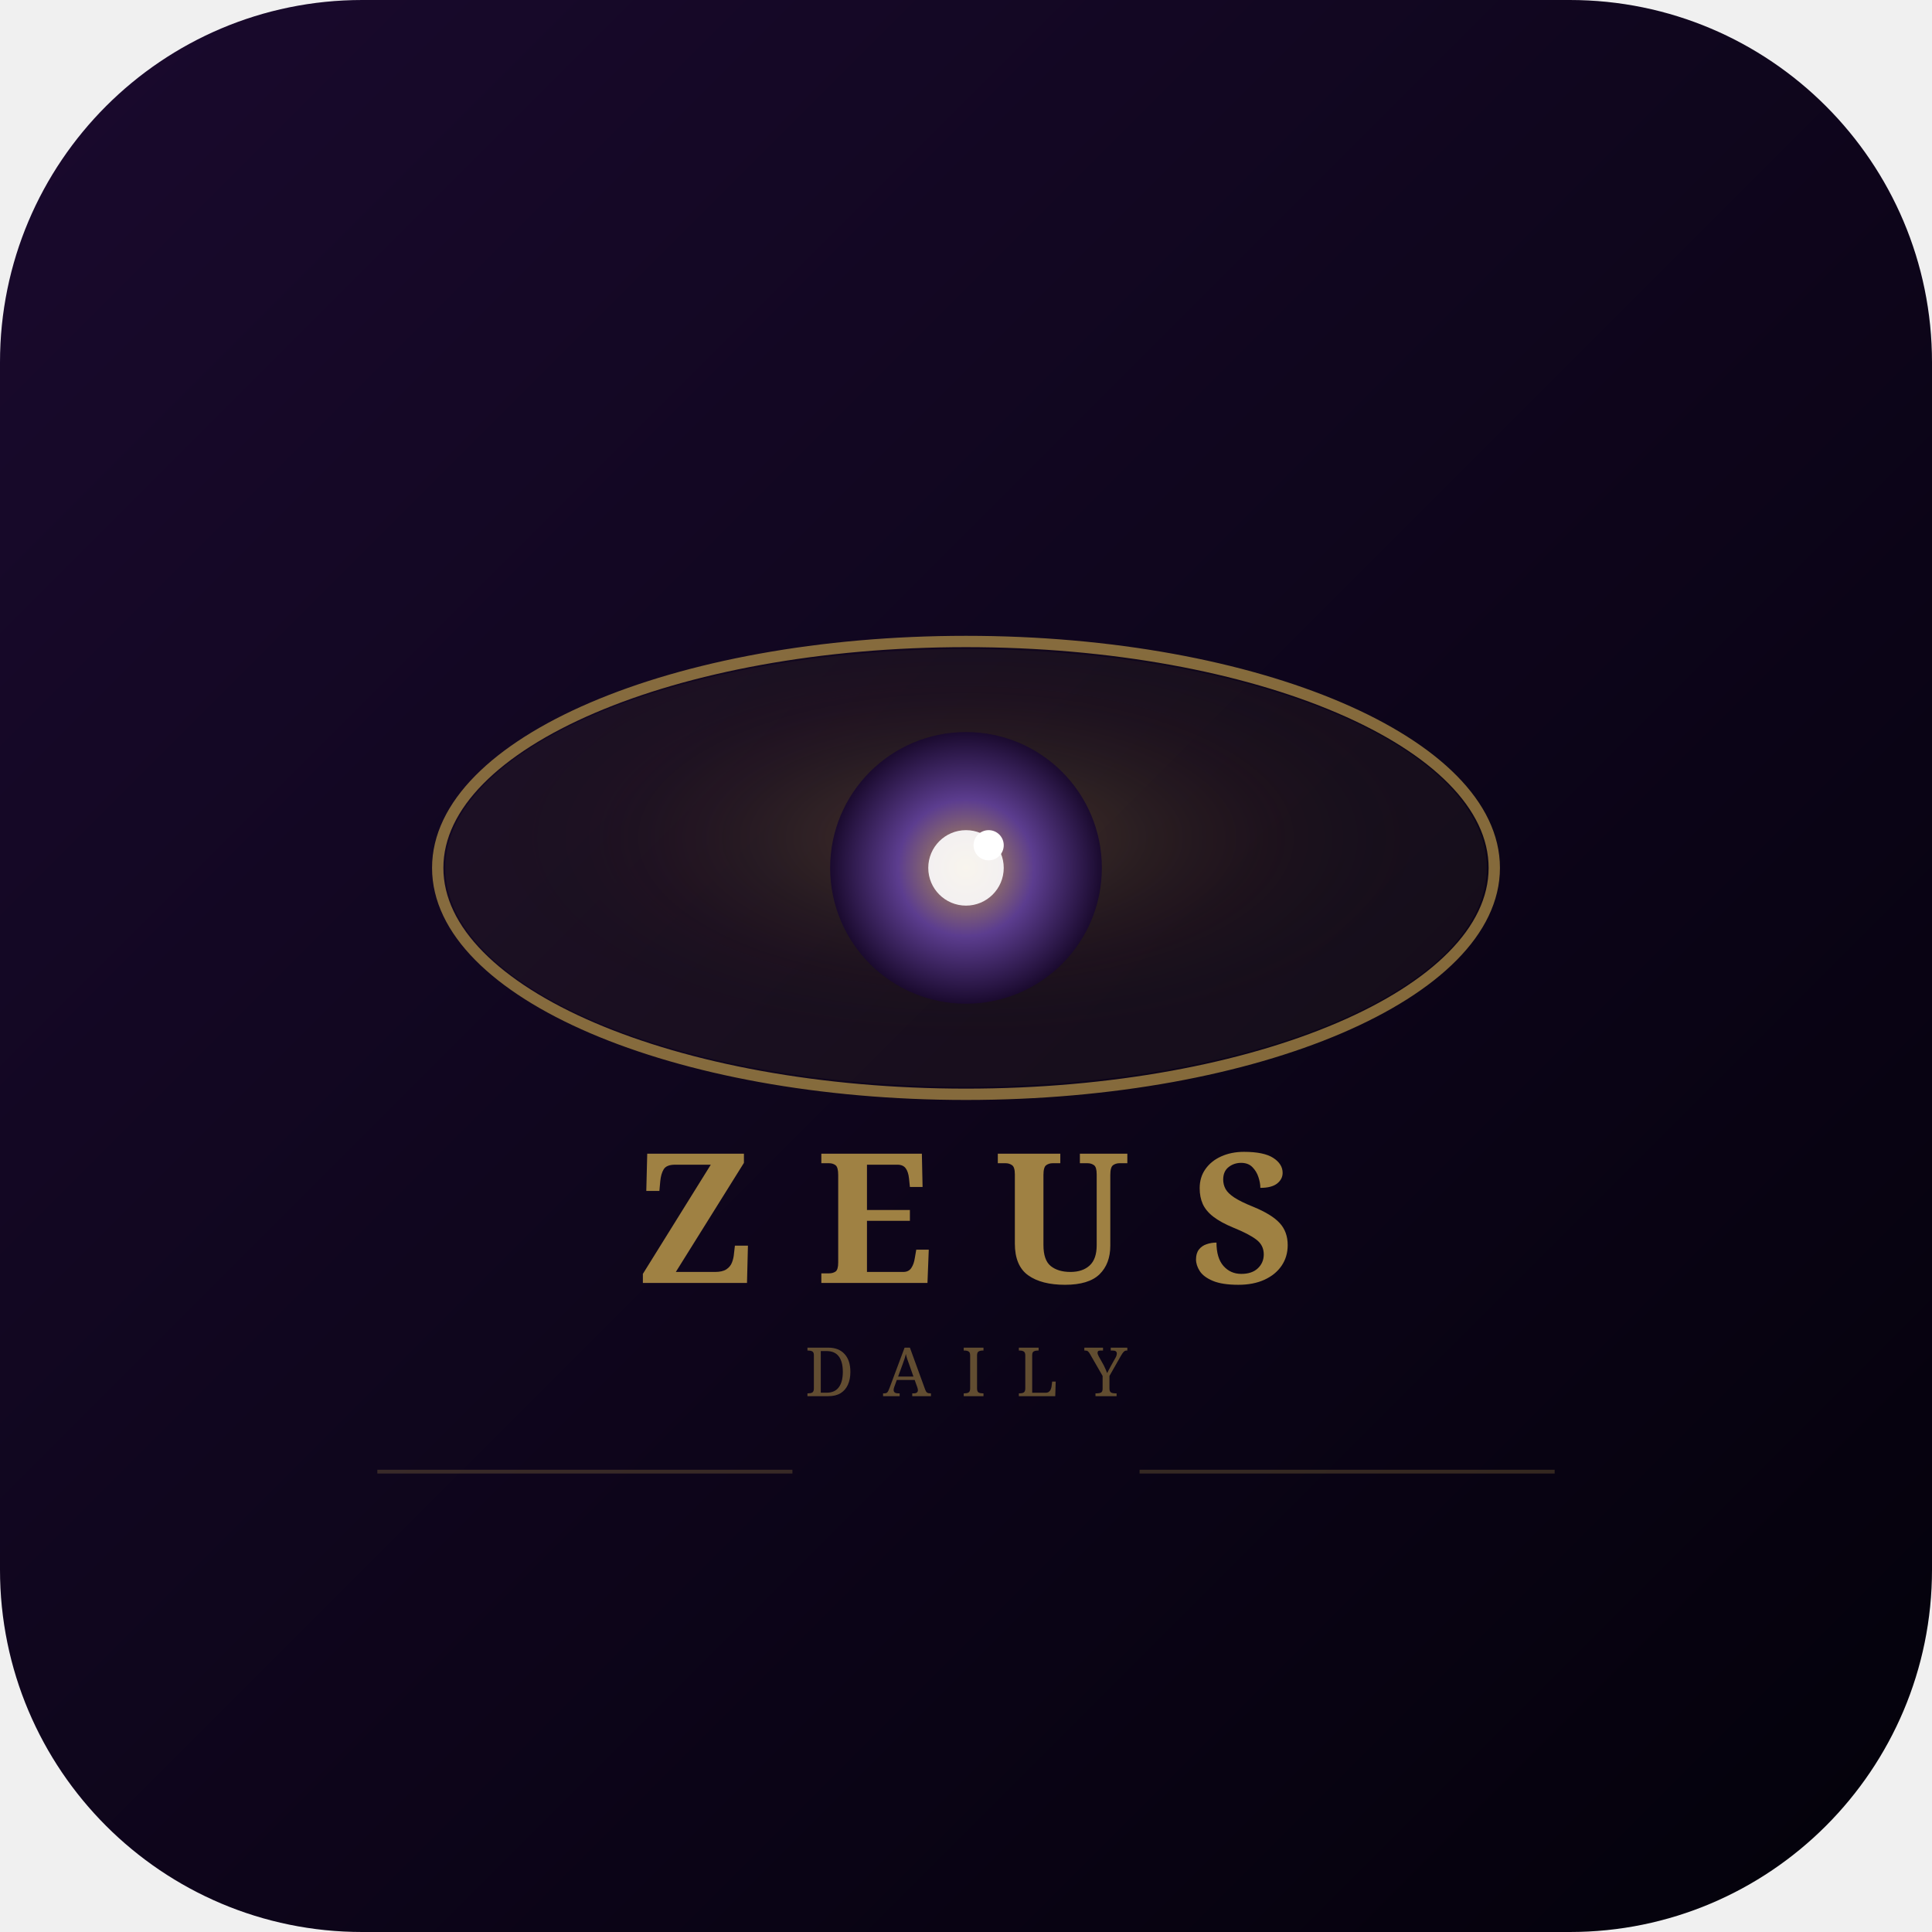
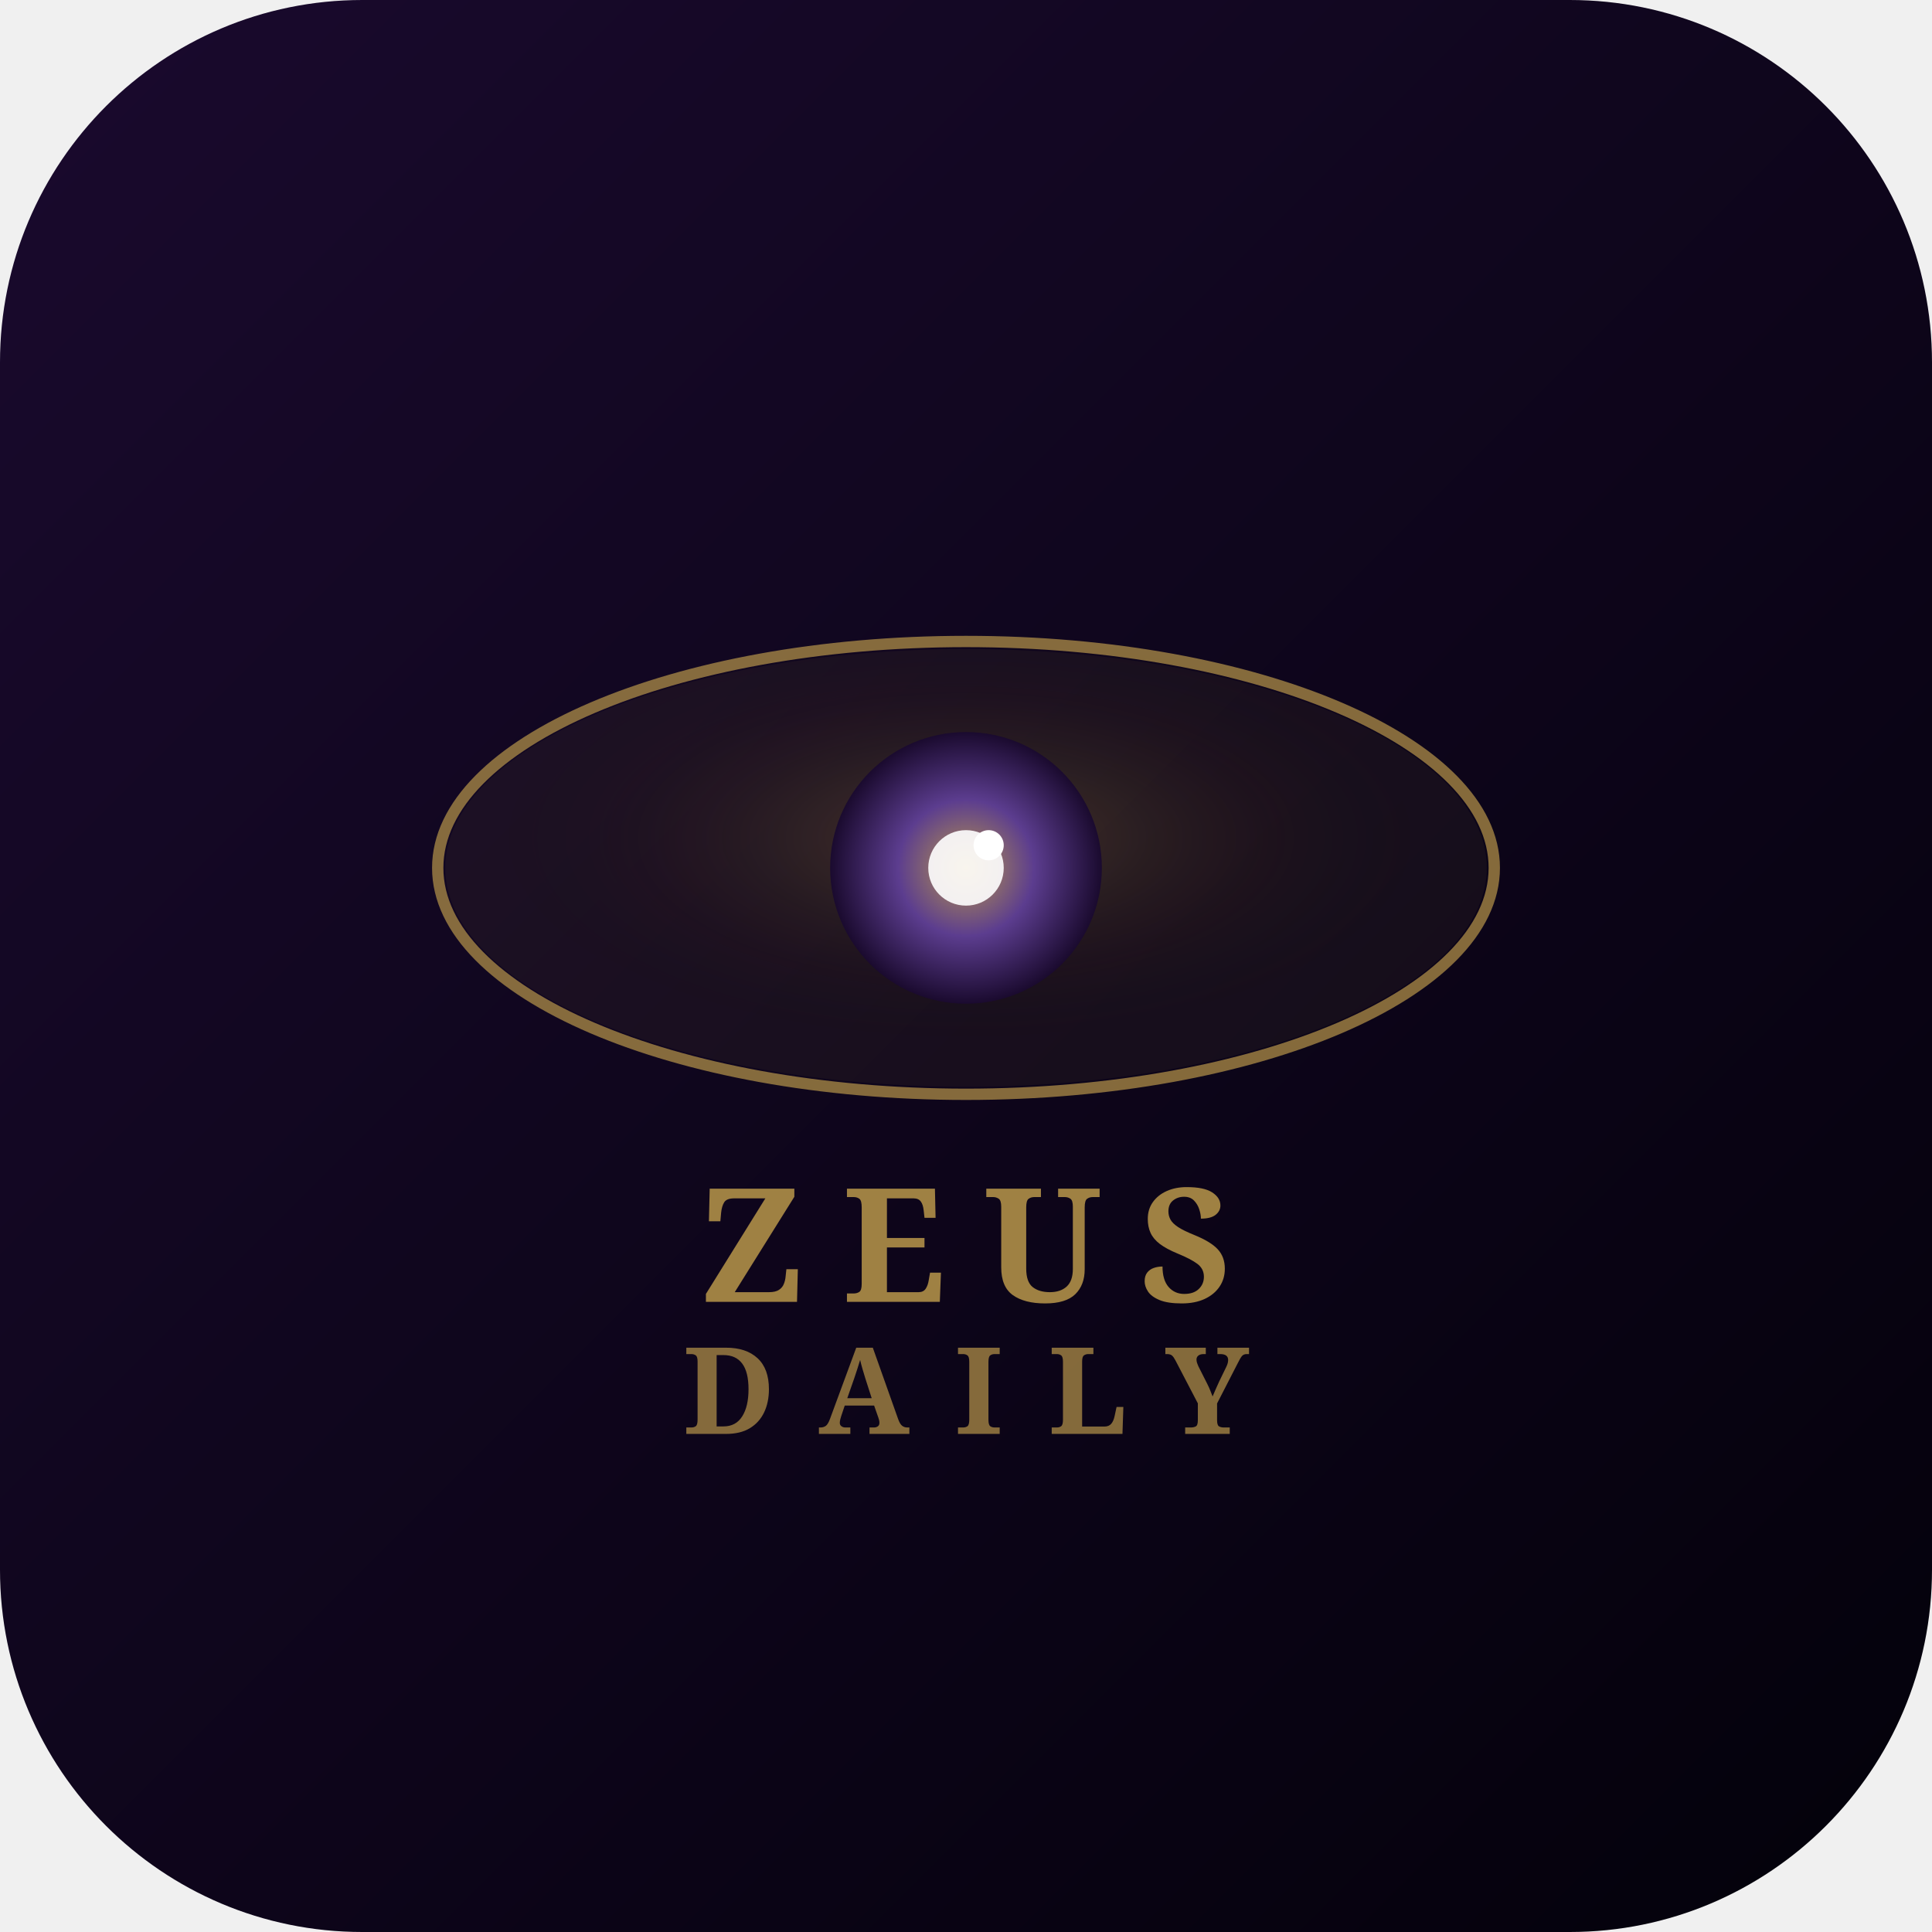
<svg xmlns="http://www.w3.org/2000/svg" viewBox="0 0 512 512">
  <defs>
    <linearGradient id="bg" x1="0" y1="0" x2="1" y2="1">
      <stop offset="0%" stop-color="#1a0a2e" />
      <stop offset="100%" stop-color="#03010a" />
    </linearGradient>
    <radialGradient id="glow" cx="50%" cy="45%" r="35%">
      <stop offset="0%" stop-color="#b8964a" stop-opacity="0.3" />
      <stop offset="100%" stop-color="transparent" />
    </radialGradient>
    <radialGradient id="iris" cx="50%" cy="50%" r="50%">
      <stop offset="0%" stop-color="#b8964a" />
      <stop offset="50%" stop-color="#5c3d8f" />
      <stop offset="100%" stop-color="#1a0a2e" />
    </radialGradient>
  </defs>
  <rect width="512" height="512" rx="96" fill="url(#bg)" />
  <ellipse cx="256" cy="230" rx="180" ry="80" fill="url(#glow)" />
  <ellipse cx="256" cy="230" rx="140" ry="60" fill="none" stroke="#b8964a" stroke-width="3" opacity="0.7" />
  <ellipse cx="256" cy="230" rx="138" ry="58" fill="rgba(184,150,74,0.06)" />
  <circle cx="256" cy="230" r="36" fill="url(#iris)" />
  <circle cx="256" cy="230" r="10" fill="#fff" opacity="0.9" />
  <circle cx="262" cy="224" r="4" fill="#fff" />
-   <text x="256" y="340" text-anchor="middle" font-family="Georgia,serif" font-weight="700" font-size="48" letter-spacing="16" fill="#b8964a" opacity="0.85">ZEUS</text>
-   <text x="256" y="370" text-anchor="middle" font-family="Georgia,serif" font-size="18" letter-spacing="8" fill="rgba(184,150,74,0.5)">DAILY</text>
-   <line x1="100" y1="390" x2="210" y2="390" stroke="#b8964a" stroke-width="1" opacity="0.25" />
-   <line x1="302" y1="390" x2="412" y2="390" stroke="#b8964a" stroke-width="1" opacity="0.25" />
+   <text x="256" y="345" text-anchor="middle" font-family="Georgia,serif" font-weight="700" font-size="42" letter-spacing="10" fill="#b8964a" opacity="0.85">ZEUS</text>
+   <text x="256" y="380" text-anchor="middle" font-family="Georgia,serif" font-weight="700" font-size="32" letter-spacing="12" fill="#b8964a" opacity="0.7">DAILY</text>
</svg>
